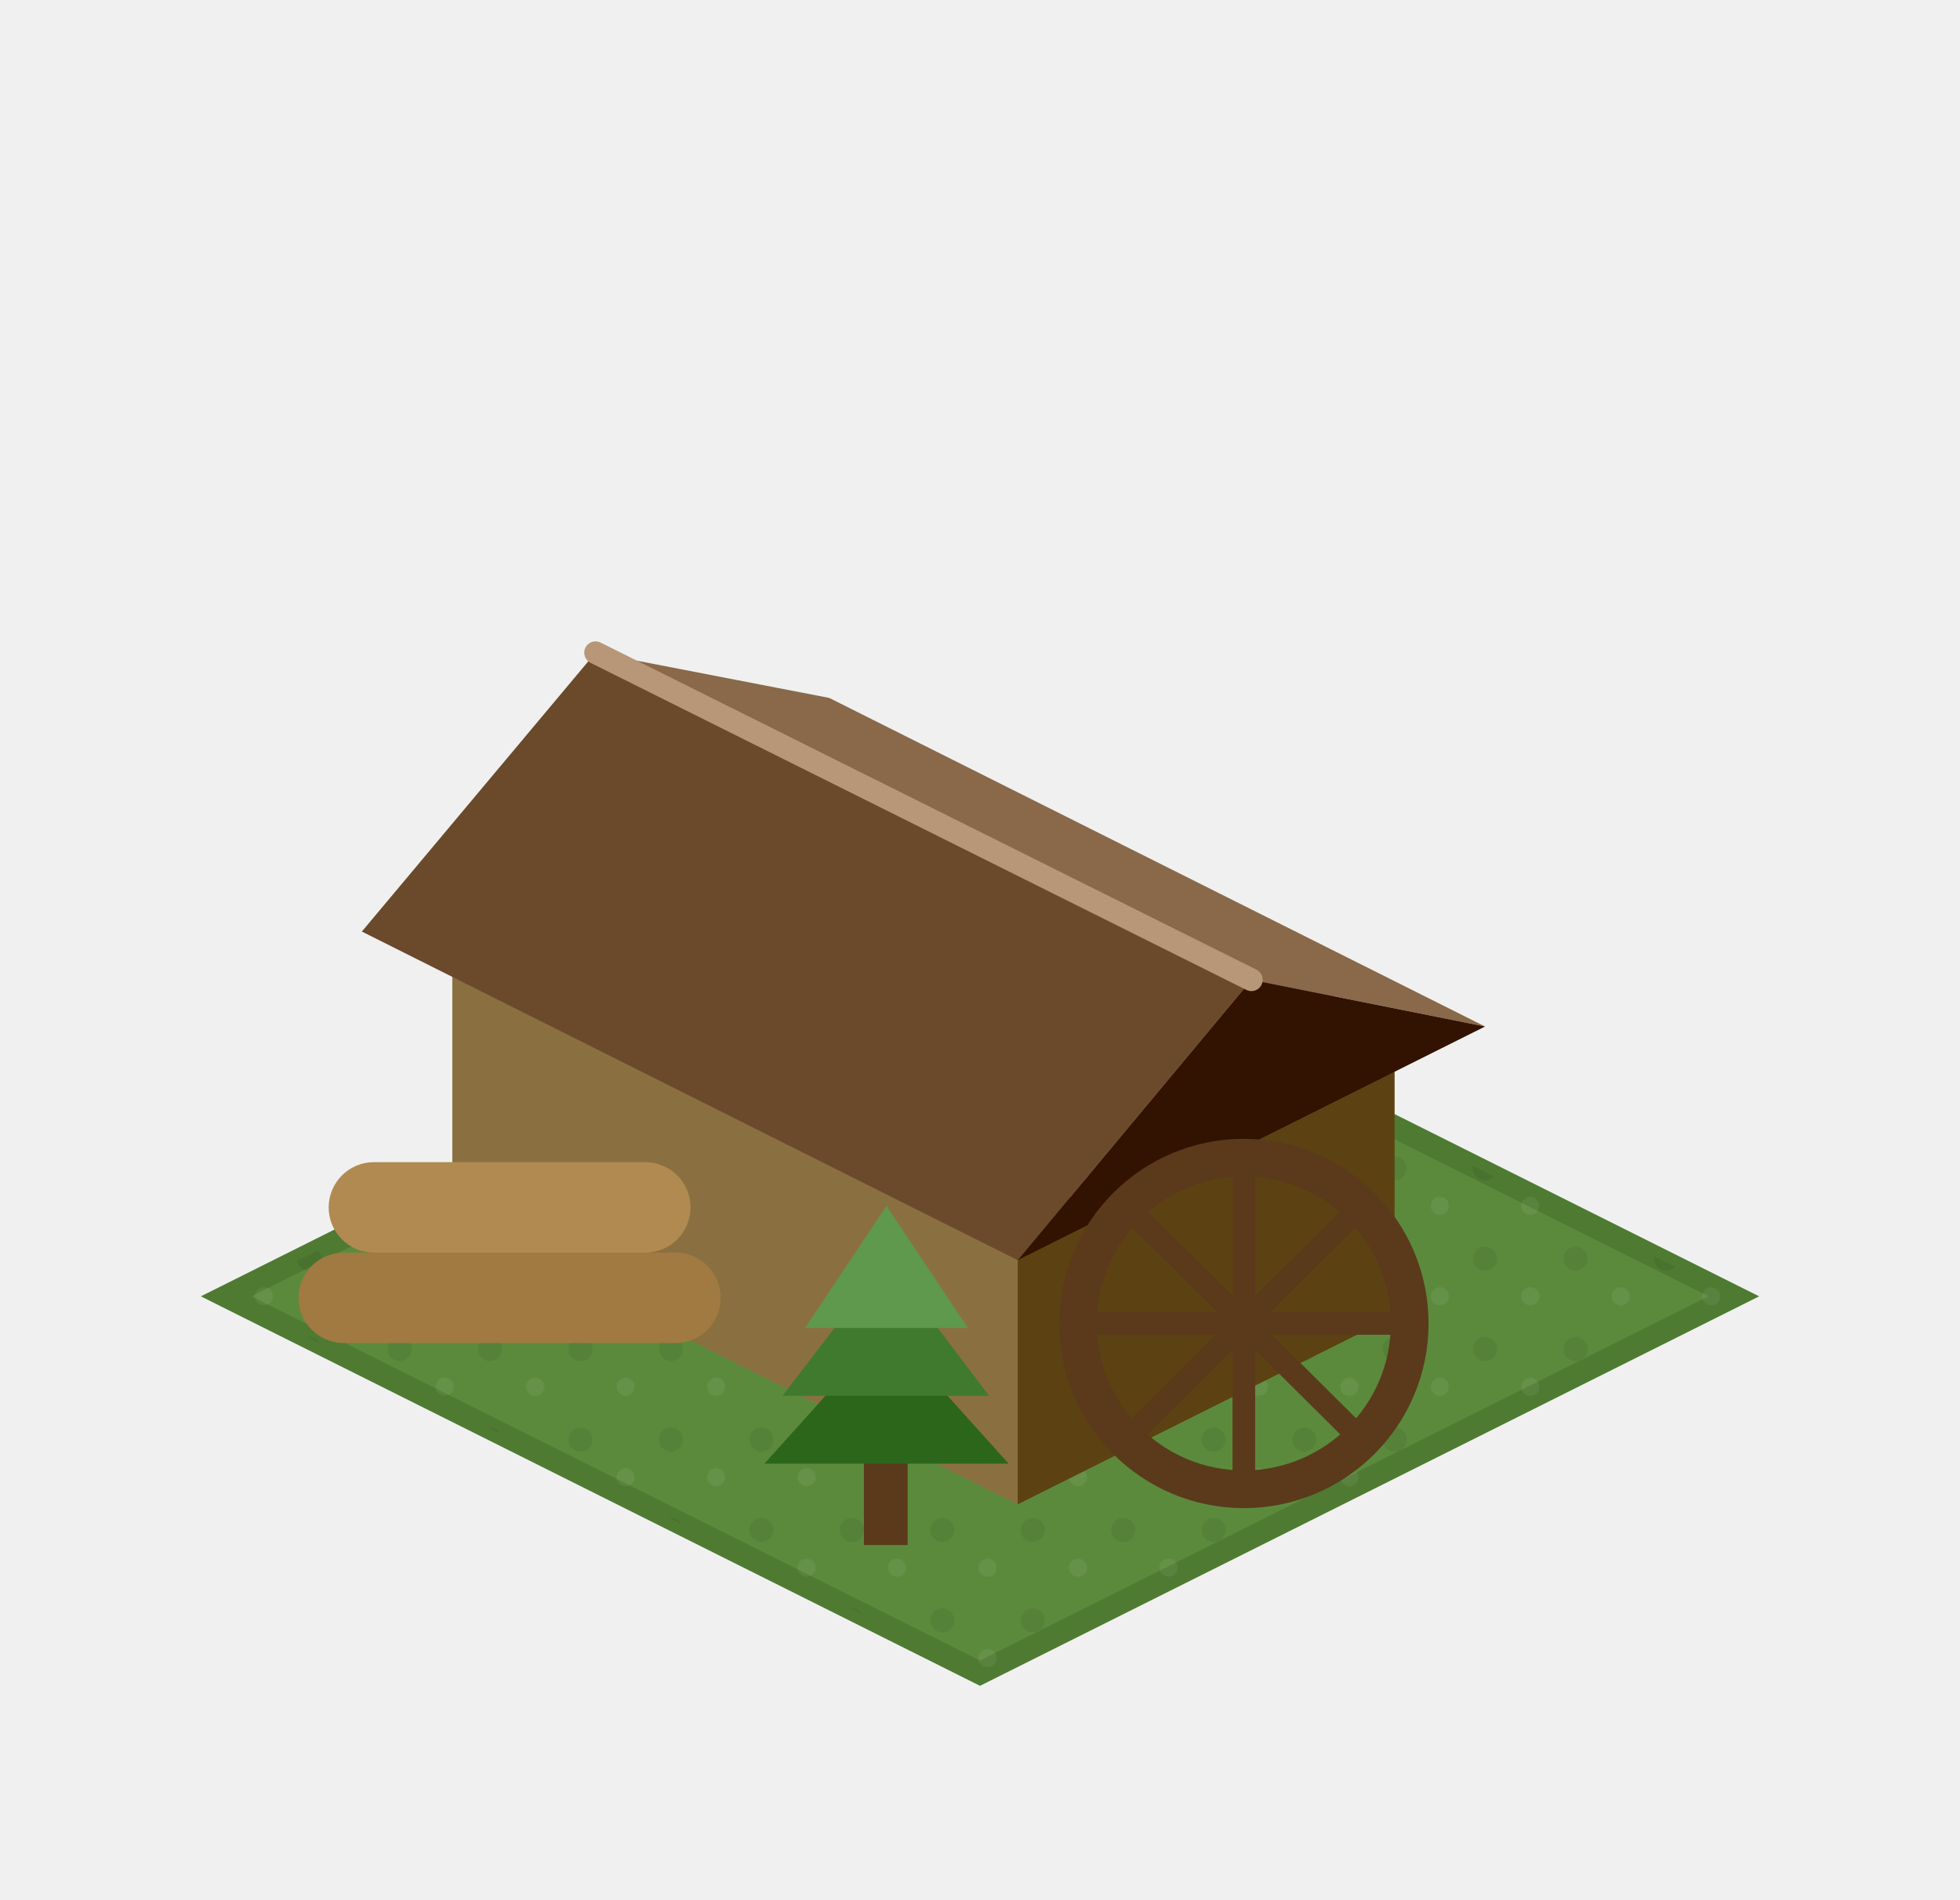
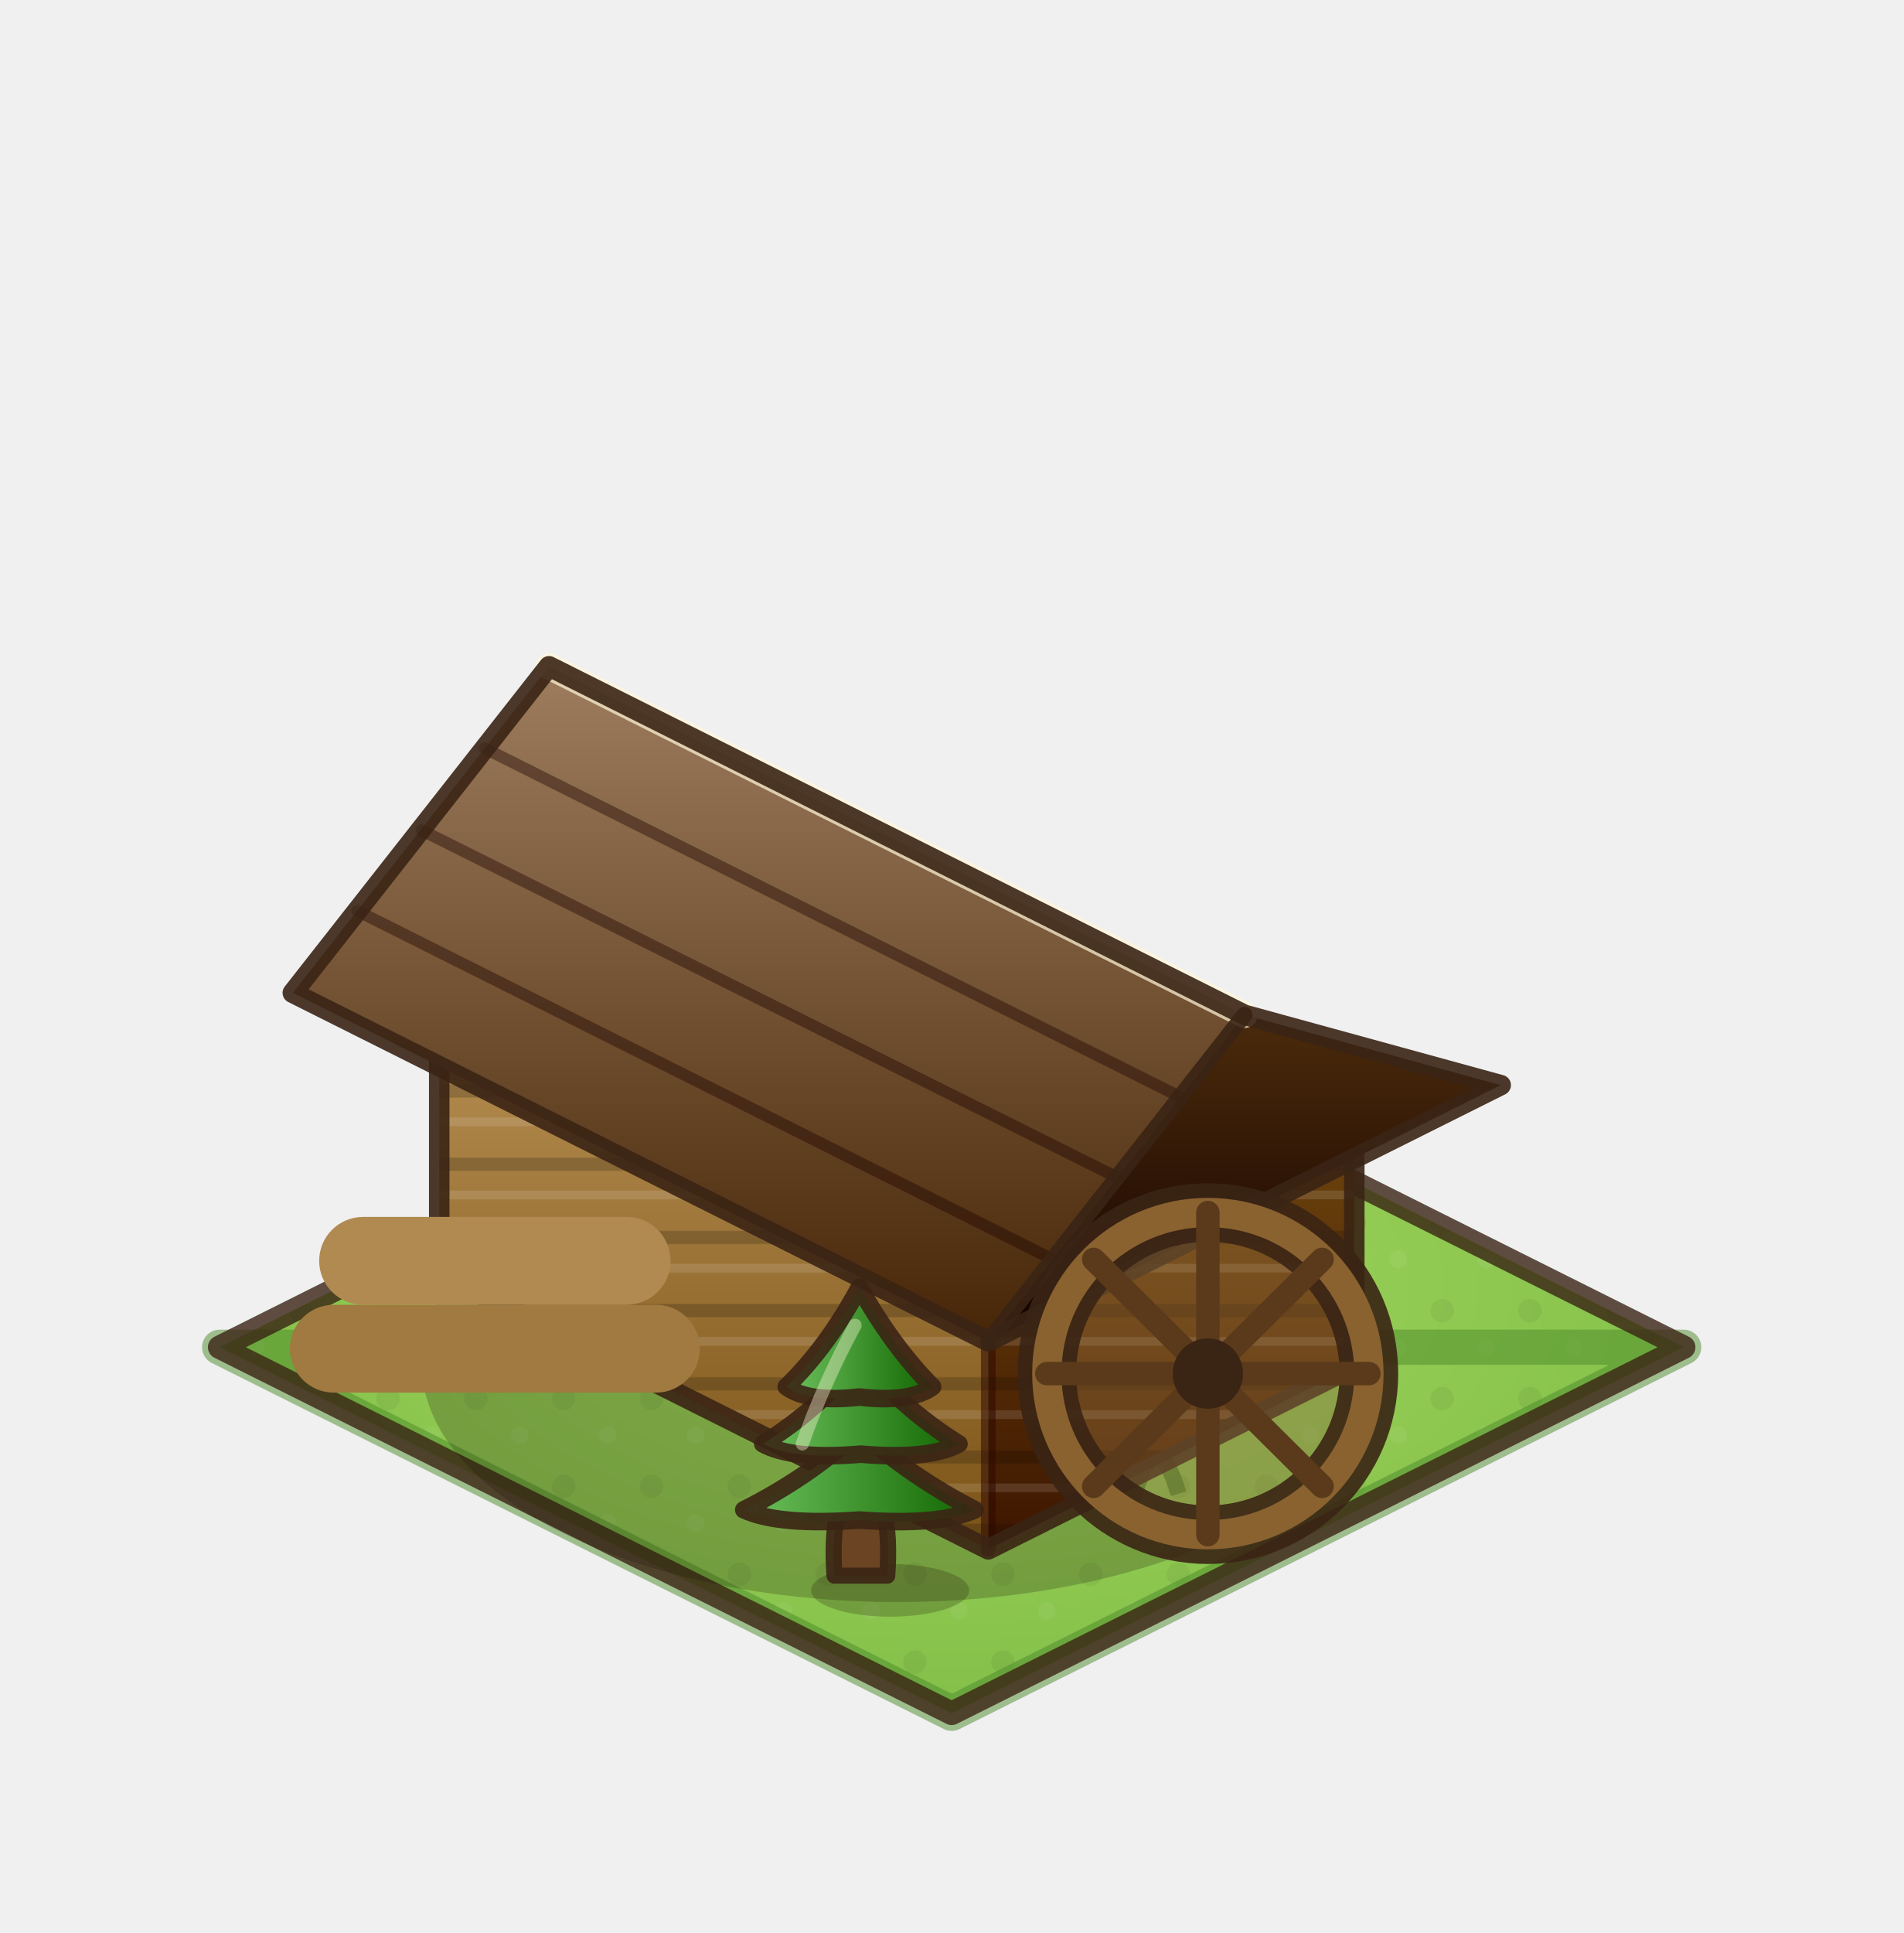
- <svg xmlns="http://www.w3.org/2000/svg" viewBox="35 -16 130 126" width="130" height="126" shape-rendering="geometricPrecision">
+ <svg xmlns="http://www.w3.org/2000/svg" viewBox="35 -22 130 132" width="130" height="132" shape-rendering="geometricPrecision">
  <defs>
    <pattern id="gtex" width="6" height="6" patternUnits="userSpaceOnUse">
      <circle cx="1.5" cy="1.5" r="0.8" fill="#000" opacity="0.18" />
      <circle cx="4.5" cy="4" r="0.6" fill="#fff" opacity="0.18" />
    </pattern>
    <pattern id="stripes" width="8" height="8" patternUnits="userSpaceOnUse" patternTransform="rotate(45)">
      <rect width="4" height="8" fill="#fff" opacity="0.35" />
    </pattern>
+     <pattern id="stonetex" width="12" height="7" patternUnits="userSpaceOnUse">
+       <path d="M0,3.5 h12 M6,0 v3.5 M0,3.5 v3.5 M12,3.5 v3.5" stroke="#000" stroke-width="0.9" fill="none" opacity="0.16" />
+     </pattern>
+     <pattern id="planktex" width="12" height="5" patternUnits="userSpaceOnUse">
+       <path d="M0,2.5 h12" stroke="#000" stroke-width="0.9" opacity="0.18" />
+       <path d="M0,4.6 h12" stroke="#fff" stroke-width="0.6" opacity="0.12" />
+     </pattern>
  </defs>
-   <polygon points="100,45 150,70 100,95 50,70" fill="#5c8a3c" />
-   <polygon points="100,45 150,70 100,95 50,70" fill="none" stroke="#4e7a32" stroke-width="1.5" />
-   <polygon points="100,45 150,70 100,95 50,70" fill="url(#gtex)" opacity="0.35" />
-   <polygon points="65,65 102.5,83.8 102.5,64.6 65,45.8" fill="#8a7040" />
-   <polygon points="102.5,83.8 127.5,71.3 127.5,52.1 102.5,64.6" fill="#5c4212" />
-   <polygon points="90,33.3 127.5,52.1 102.5,64.6 65,45.8" fill="#c2a878" />
-   <polyline points="65,45.8 102.5,64.6 127.5,52.1" fill="none" stroke="#e3c999" stroke-width="1" opacity="0.6" />
-   <polygon points="90,30.3 133.5,52.1 118,49 74.5,27.3" fill="#896949" />
-   <polygon points="102.5,67.6 133.5,52.1 118,49" fill="#321200" />
-   <polygon points="59,45.8 102.5,67.6 118,49 74.5,27.3" fill="#6a4a2a" />
-   <line x1="74.5" y1="27.3" x2="118" y2="49" stroke="#b79777" stroke-width="1.5" stroke-linecap="round" />
-   <circle cx="117.5" cy="71.8" r="11" fill="none" stroke="#5a3a1a" stroke-width="2.5" />
-   <line x1="106.5" y1="71.8" x2="128.5" y2="71.8" stroke="#5a3a1a" stroke-width="1.5" stroke-linecap="round" />
-   <line x1="109.7" y1="64" x2="125.3" y2="79.5" stroke="#5a3a1a" stroke-width="1.5" stroke-linecap="round" />
-   <line x1="117.5" y1="60.8" x2="117.5" y2="82.8" stroke="#5a3a1a" stroke-width="1.5" stroke-linecap="round" />
-   <line x1="125.3" y1="64" x2="109.7" y2="79.5" stroke="#5a3a1a" stroke-width="1.5" stroke-linecap="round" />
+   <defs>
+     <radialGradient id="g0" cx="0.5" cy="0.42" r="0.75">
+       <stop offset="0" stop-color="#a2d85e" />
+       <stop offset="1" stop-color="#7ab843" />
+     </radialGradient>
+     <linearGradient id="g1" x1="0" y1="0" x2="0" y2="1">
+       <stop offset="0" stop-color="#b99155" />
+       <stop offset="1" stop-color="#7b5317" />
+     </linearGradient>
+     <linearGradient id="g2" x1="0" y1="0" x2="0" y2="1">
+       <stop offset="0" stop-color="#71490f" />
+       <stop offset="1" stop-color="#3e1600" />
+     </linearGradient>
+     <linearGradient id="g3" x1="0" y1="0" x2="0" y2="1">
+       <stop offset="0" stop-color="#4b2b0b" />
+       <stop offset="1" stop-color="#130000" />
+     </linearGradient>
+     <linearGradient id="g4" x1="0" y1="0" x2="0" y2="1">
+       <stop offset="0" stop-color="#9d7d5d" />
+       <stop offset="1" stop-color="#462606" />
+     </linearGradient>
+     <linearGradient id="g5" x1="0" y1="0" x2="1" y2="0">
+       <stop offset="0" stop-color="#6dc25e" />
+       <stop offset="1" stop-color="#116602" />
+     </linearGradient>
+   </defs>
+   <polygon points="100,45 150,70 100,95 50,70" fill="url(#g0)" />
+   <polygon points="100,45 150,70 100,95 50,70" fill="url(#gtex)" opacity="0.28" />
+   <polygon points="50,70 100,95 150,70" fill="none" stroke="#4c8a2a" stroke-width="2.4" stroke-opacity="0.5" stroke-linejoin="round" />
+   <polygon points="100,45 150,70 100,95 50,70" fill="none" stroke="#3a2414" stroke-width="1.6" stroke-opacity="0.8" stroke-linejoin="round" stroke-linecap="round" />
+   <path d="M71.4,63.3 q1.5,-4.5 3,0 q1.5,-5 3,0" stroke="#4c8a2a" stroke-width="1.1" fill="none" opacity="0.75" />
+   <path d="M115.9,71.4 q1.5,-4.5 3,0 q1.5,-5 3,0" stroke="#4c8a2a" stroke-width="1.1" fill="none" opacity="0.75" />
+   <path d="M119.2,65.3 q1.5,-4.5 3,0 q1.5,-5 3,0" stroke="#4c8a2a" stroke-width="1.1" fill="none" opacity="0.75" />
+   <path d="M90.8,62.8 q1.5,-4.5 3,0 q1.5,-5 3,0" stroke="#4c8a2a" stroke-width="1.1" fill="none" opacity="0.75" />
+   <path d="M86.2,71.4 q1.5,-4.5 3,0 q1.5,-5 3,0" stroke="#4c8a2a" stroke-width="1.1" fill="none" opacity="0.75" />
+   <path d="M109.5,80 q1.5,-4.5 3,0 q1.5,-5 3,0" stroke="#4c8a2a" stroke-width="1.1" fill="none" opacity="0.75" />
+   <path d="M96.3,56.9 q1.5,-4.5 3,0 q1.5,-5 3,0" stroke="#4c8a2a" stroke-width="1.1" fill="none" opacity="0.75" />
+   <path d="M82.1,68.4 q1.5,-4.5 3,0 q1.5,-5 3,0" stroke="#4c8a2a" stroke-width="1.1" fill="none" opacity="0.75" />
+   <ellipse cx="96.3" cy="71.1" rx="32.5" ry="16.3" fill="#1a0e04" opacity="0.22" />
+   <polygon points="65,65 102.5,83.8 102.5,64.6 65,45.8" fill="url(#g1)" />
+   <polygon points="102.5,83.8 127.5,71.3 127.5,52.1 102.5,64.6" fill="url(#g2)" />
+   <polygon points="90,33.3 127.5,52.1 102.5,64.6 65,45.8" fill="#e1b97d" />
+   <polygon points="65,65 102.5,83.8 102.5,64.6 65,45.8" fill="url(#planktex)" />
+   <polygon points="102.5,83.8 127.5,71.3 127.5,52.1 102.5,64.6" fill="url(#planktex)" />
+   <line x1="102.5" y1="83.8" x2="102.5" y2="64.6" stroke="#2f0700" stroke-width="1" stroke-linecap="round" opacity="0.55" />
+   <polyline points="65,45.8 102.5,64.6 127.5,52.1" fill="none" stroke="#fff6d8" stroke-width="1.3" opacity="0.55" />
+   <polygon points="65,65 102.5,83.8 127.5,71.3 127.5,52.1 90,33.3 65,45.8" fill="none" stroke="#3a2414" stroke-width="1.4" stroke-opacity="0.9" stroke-linejoin="round" stroke-linecap="round" />
+   <polygon points="102.5,69.6 137.5,52.1 120,47.3" fill="url(#g3)" />
+   <polygon points="55,45.8 102.5,69.6 120,47.3 72.5,23.5" fill="url(#g4)" />
+   <line x1="59.4" y1="40.2" x2="106.9" y2="64" stroke="#180000" stroke-width="0.8" stroke-linecap="round" opacity="0.4" />
+   <line x1="63.8" y1="34.7" x2="111.3" y2="58.4" stroke="#180000" stroke-width="0.8" stroke-linecap="round" opacity="0.4" />
+   <line x1="68.1" y1="29.1" x2="115.6" y2="52.9" stroke="#180000" stroke-width="0.8" stroke-linecap="round" opacity="0.4" />
+   <line x1="72.5" y1="23.5" x2="120" y2="47.3" stroke="#fff6d8" stroke-width="1.8" stroke-linecap="round" opacity="0.7" />
+   <polygon points="55,45.8 102.5,69.6 137.5,52.1 120,47.3 72.5,23.5" fill="none" stroke="#3a2414" stroke-width="1.4" stroke-opacity="0.9" stroke-linejoin="round" stroke-linecap="round" />
+   <line x1="102.5" y1="69.6" x2="120" y2="47.3" stroke="#3a2414" stroke-width="1.1" stroke-linecap="round" opacity="0.9" />
+   <circle cx="117.5" cy="71.8" r="11" fill="#c8a060" opacity="0.25" />
+   <circle cx="117.5" cy="71.8" r="11" fill="none" stroke="#3a2414" stroke-width="4" stroke-opacity="0.9" />
+   <circle cx="117.5" cy="71.8" r="11" fill="none" stroke="#8a6230" stroke-width="2" />
+   <line x1="106.5" y1="71.8" x2="128.5" y2="71.8" stroke="#5a3a1a" stroke-width="1.6" stroke-linecap="round" />
+   <line x1="109.7" y1="64" x2="125.3" y2="79.5" stroke="#5a3a1a" stroke-width="1.6" stroke-linecap="round" />
+   <line x1="117.5" y1="60.8" x2="117.5" y2="82.8" stroke="#5a3a1a" stroke-width="1.6" stroke-linecap="round" />
+   <line x1="125.3" y1="64" x2="109.7" y2="79.5" stroke="#5a3a1a" stroke-width="1.6" stroke-linecap="round" />
+   <circle cx="117.5" cy="71.8" r="2.4" fill="#3a2414" />
  <rect x="54.8" y="67.1" width="28" height="6" fill="#a07a40" rx="3" />
  <rect x="56.8" y="61.1" width="24" height="6" fill="#b08a50" rx="3" />
-   <rect x="92.3" y="79.3" width="2.9" height="7.2" fill="#5a3a1a" />
-   <polygon points="85.7,81.1 101.9,81.1 93.8,72.1" fill="#2b661b" />
-   <polygon points="86.9,76.6 100.6,76.6 93.8,67.6" fill="#3f7a2f" />
-   <polygon points="88.4,72.1 99.2,72.1 93.8,64" fill="#5e994e" />
+   <ellipse cx="95.8" cy="86.6" rx="5.4" ry="1.8" fill="#1a0e04" opacity="0.22" />
+   <path d="M92,85.6 q-0.4,-5.4 1.8,-7.6 q2.2,2.2 1.8,7.6 z" fill="#6b4423" stroke="#3a2414" stroke-width="1.1" stroke-opacity="0.9" stroke-linejoin="round" stroke-linecap="round" />
+   <path d="M85.8,81.1 q4.4,-2.2 7.9,-5.4 q3.6,3.2 7.9,5.4 q-2.4,1.1 -7.9,0.7 q-5.5,0.4 -7.9,-0.7 z" fill="url(#g5)" stroke="#3a2414" stroke-width="1.2" stroke-opacity="0.9" stroke-linejoin="round" stroke-linecap="round" />
+   <path d="M87.1,76.6 q3.7,-2.3 6.7,-5.8 q3,3.5 6.7,5.8 q-2,1.1 -6.7,0.7 q-4.7,0.4 -6.7,-0.7 z" fill="url(#g5)" stroke="#3a2414" stroke-width="1.2" stroke-opacity="0.9" stroke-linejoin="round" stroke-linecap="round" />
+   <path d="M88.7,72.7 q2.8,-2.7 5,-6.8 q2.3,4.1 5,6.8 q-1.5,1.1 -5,0.7 q-3.5,0.4 -5,-0.7 z" fill="url(#g5)" stroke="#3a2414" stroke-width="1.2" stroke-opacity="0.9" stroke-linejoin="round" stroke-linecap="round" />
+   <path d="M89.8,76.6 q1.4,-4 3.6,-8.1" stroke="#fff6d8" stroke-width="0.9" fill="none" opacity="0.4" stroke-linecap="round" />
</svg>
